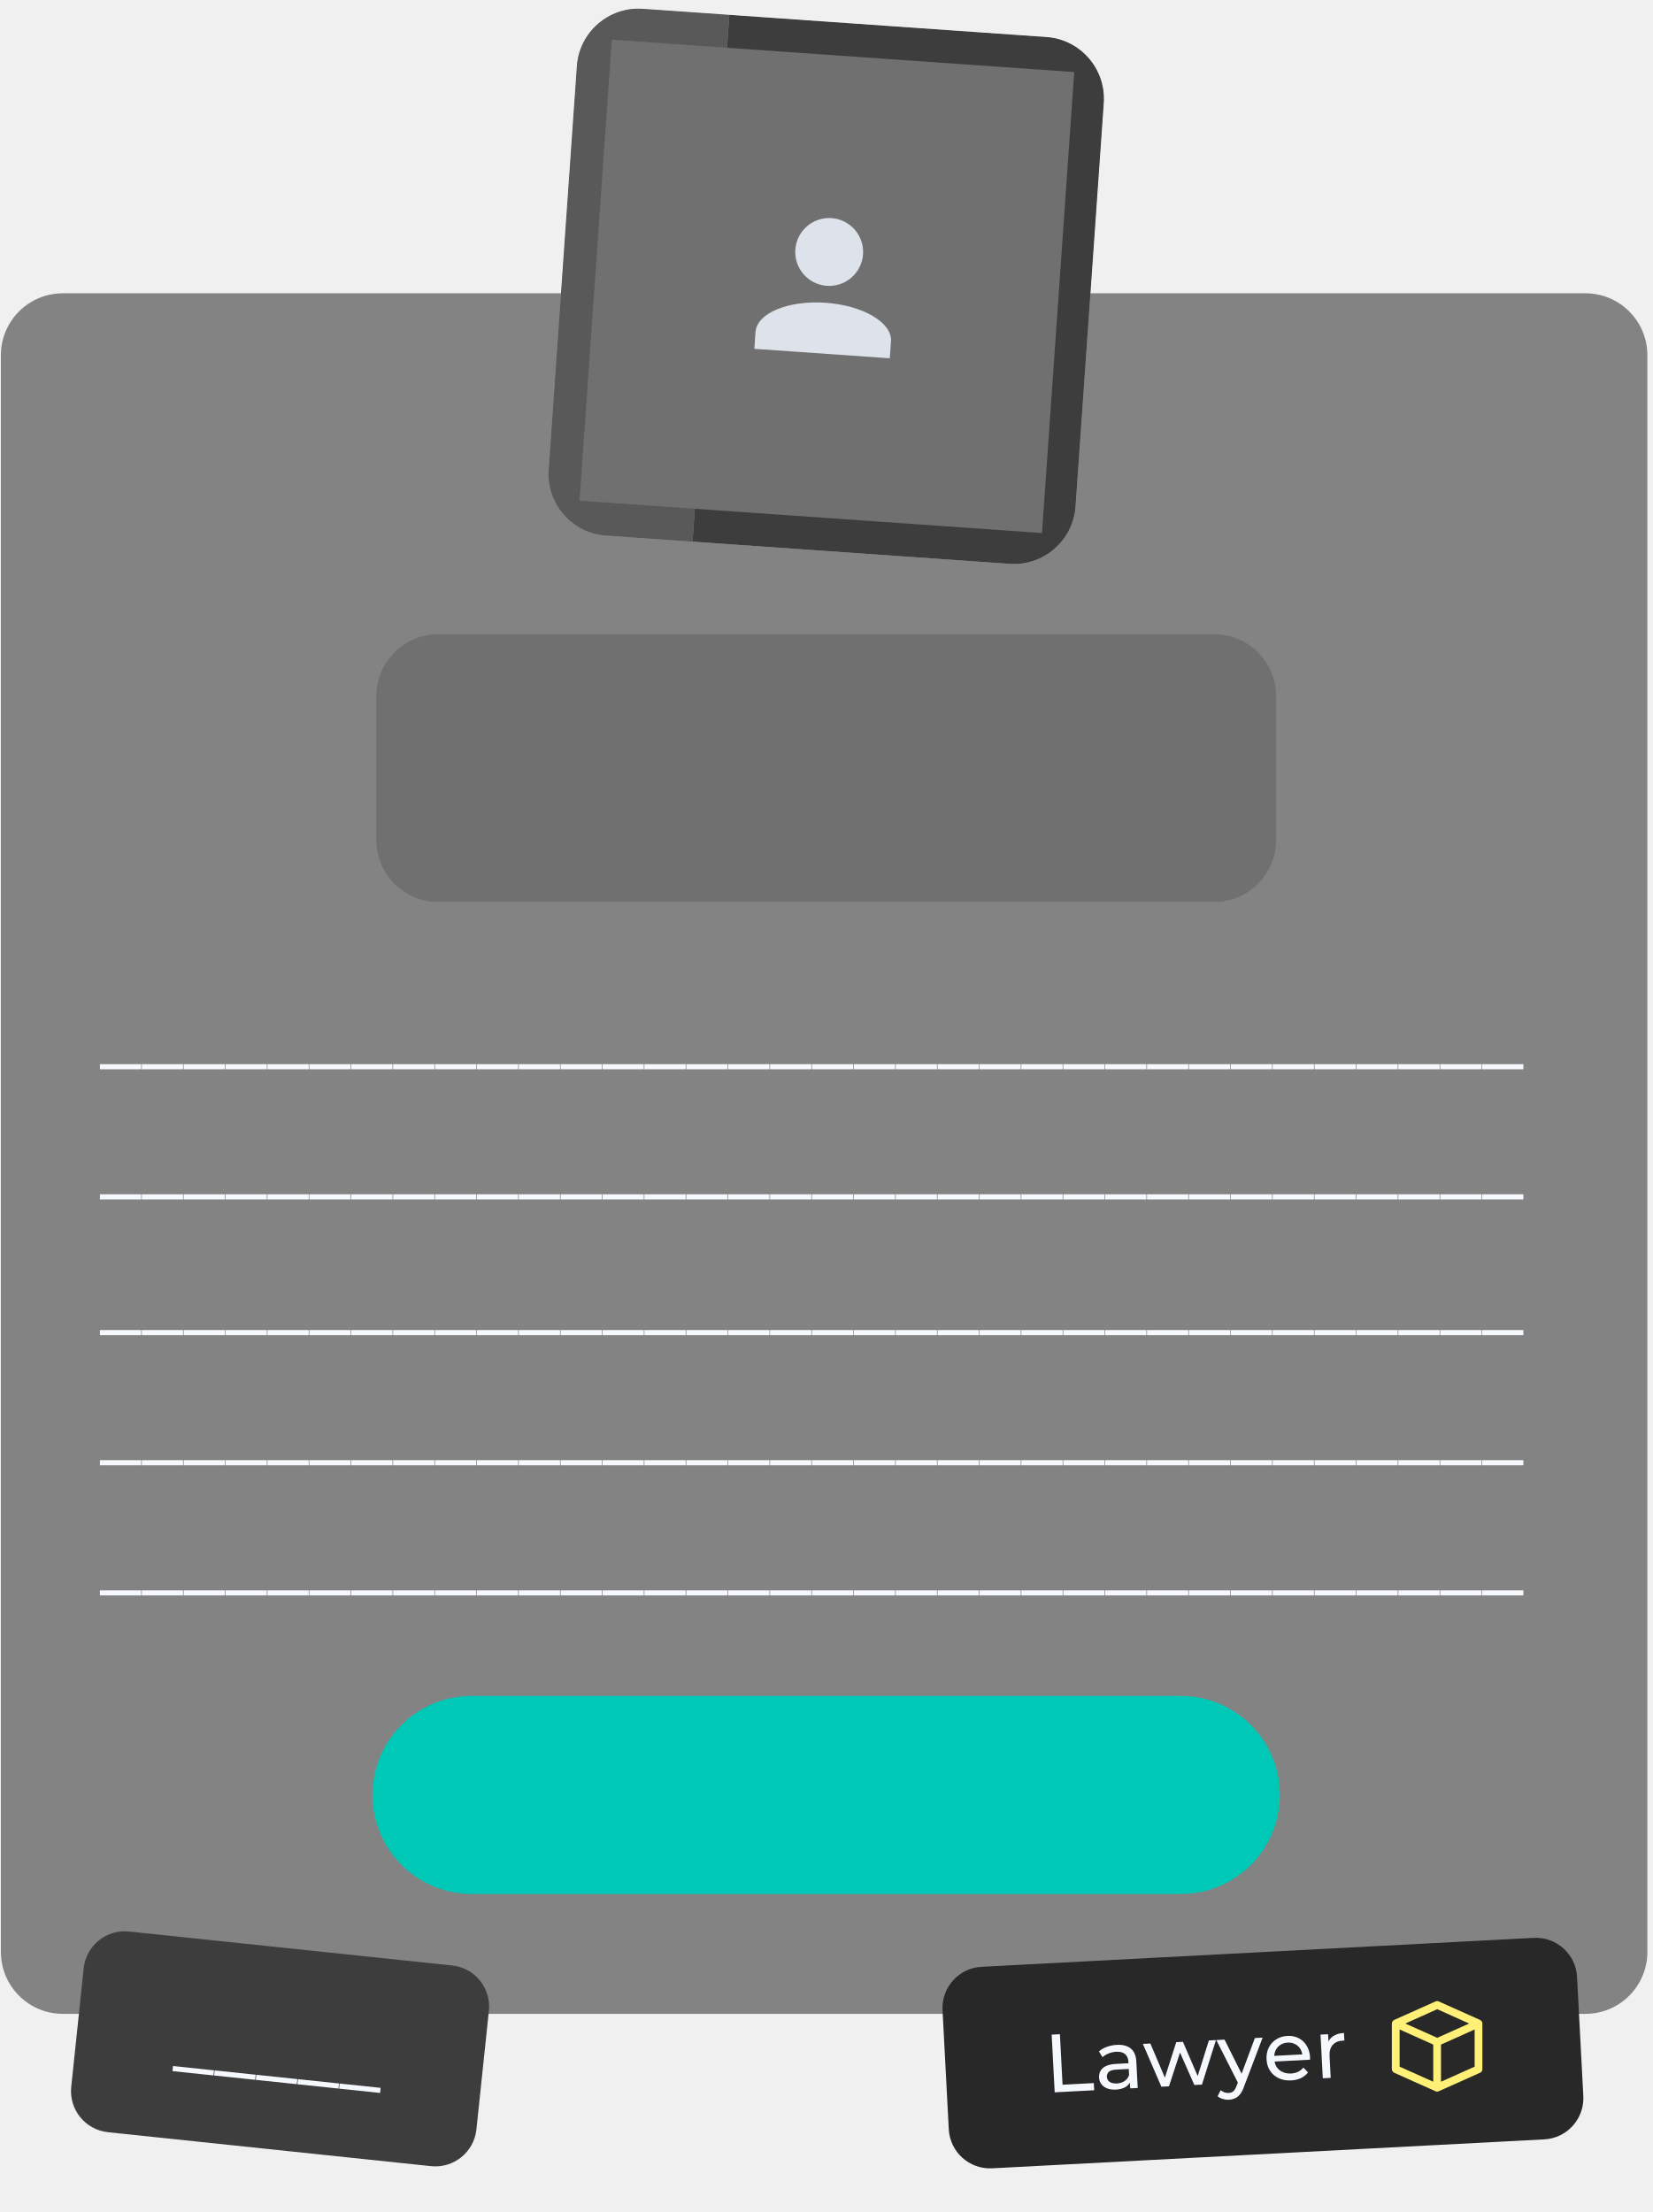
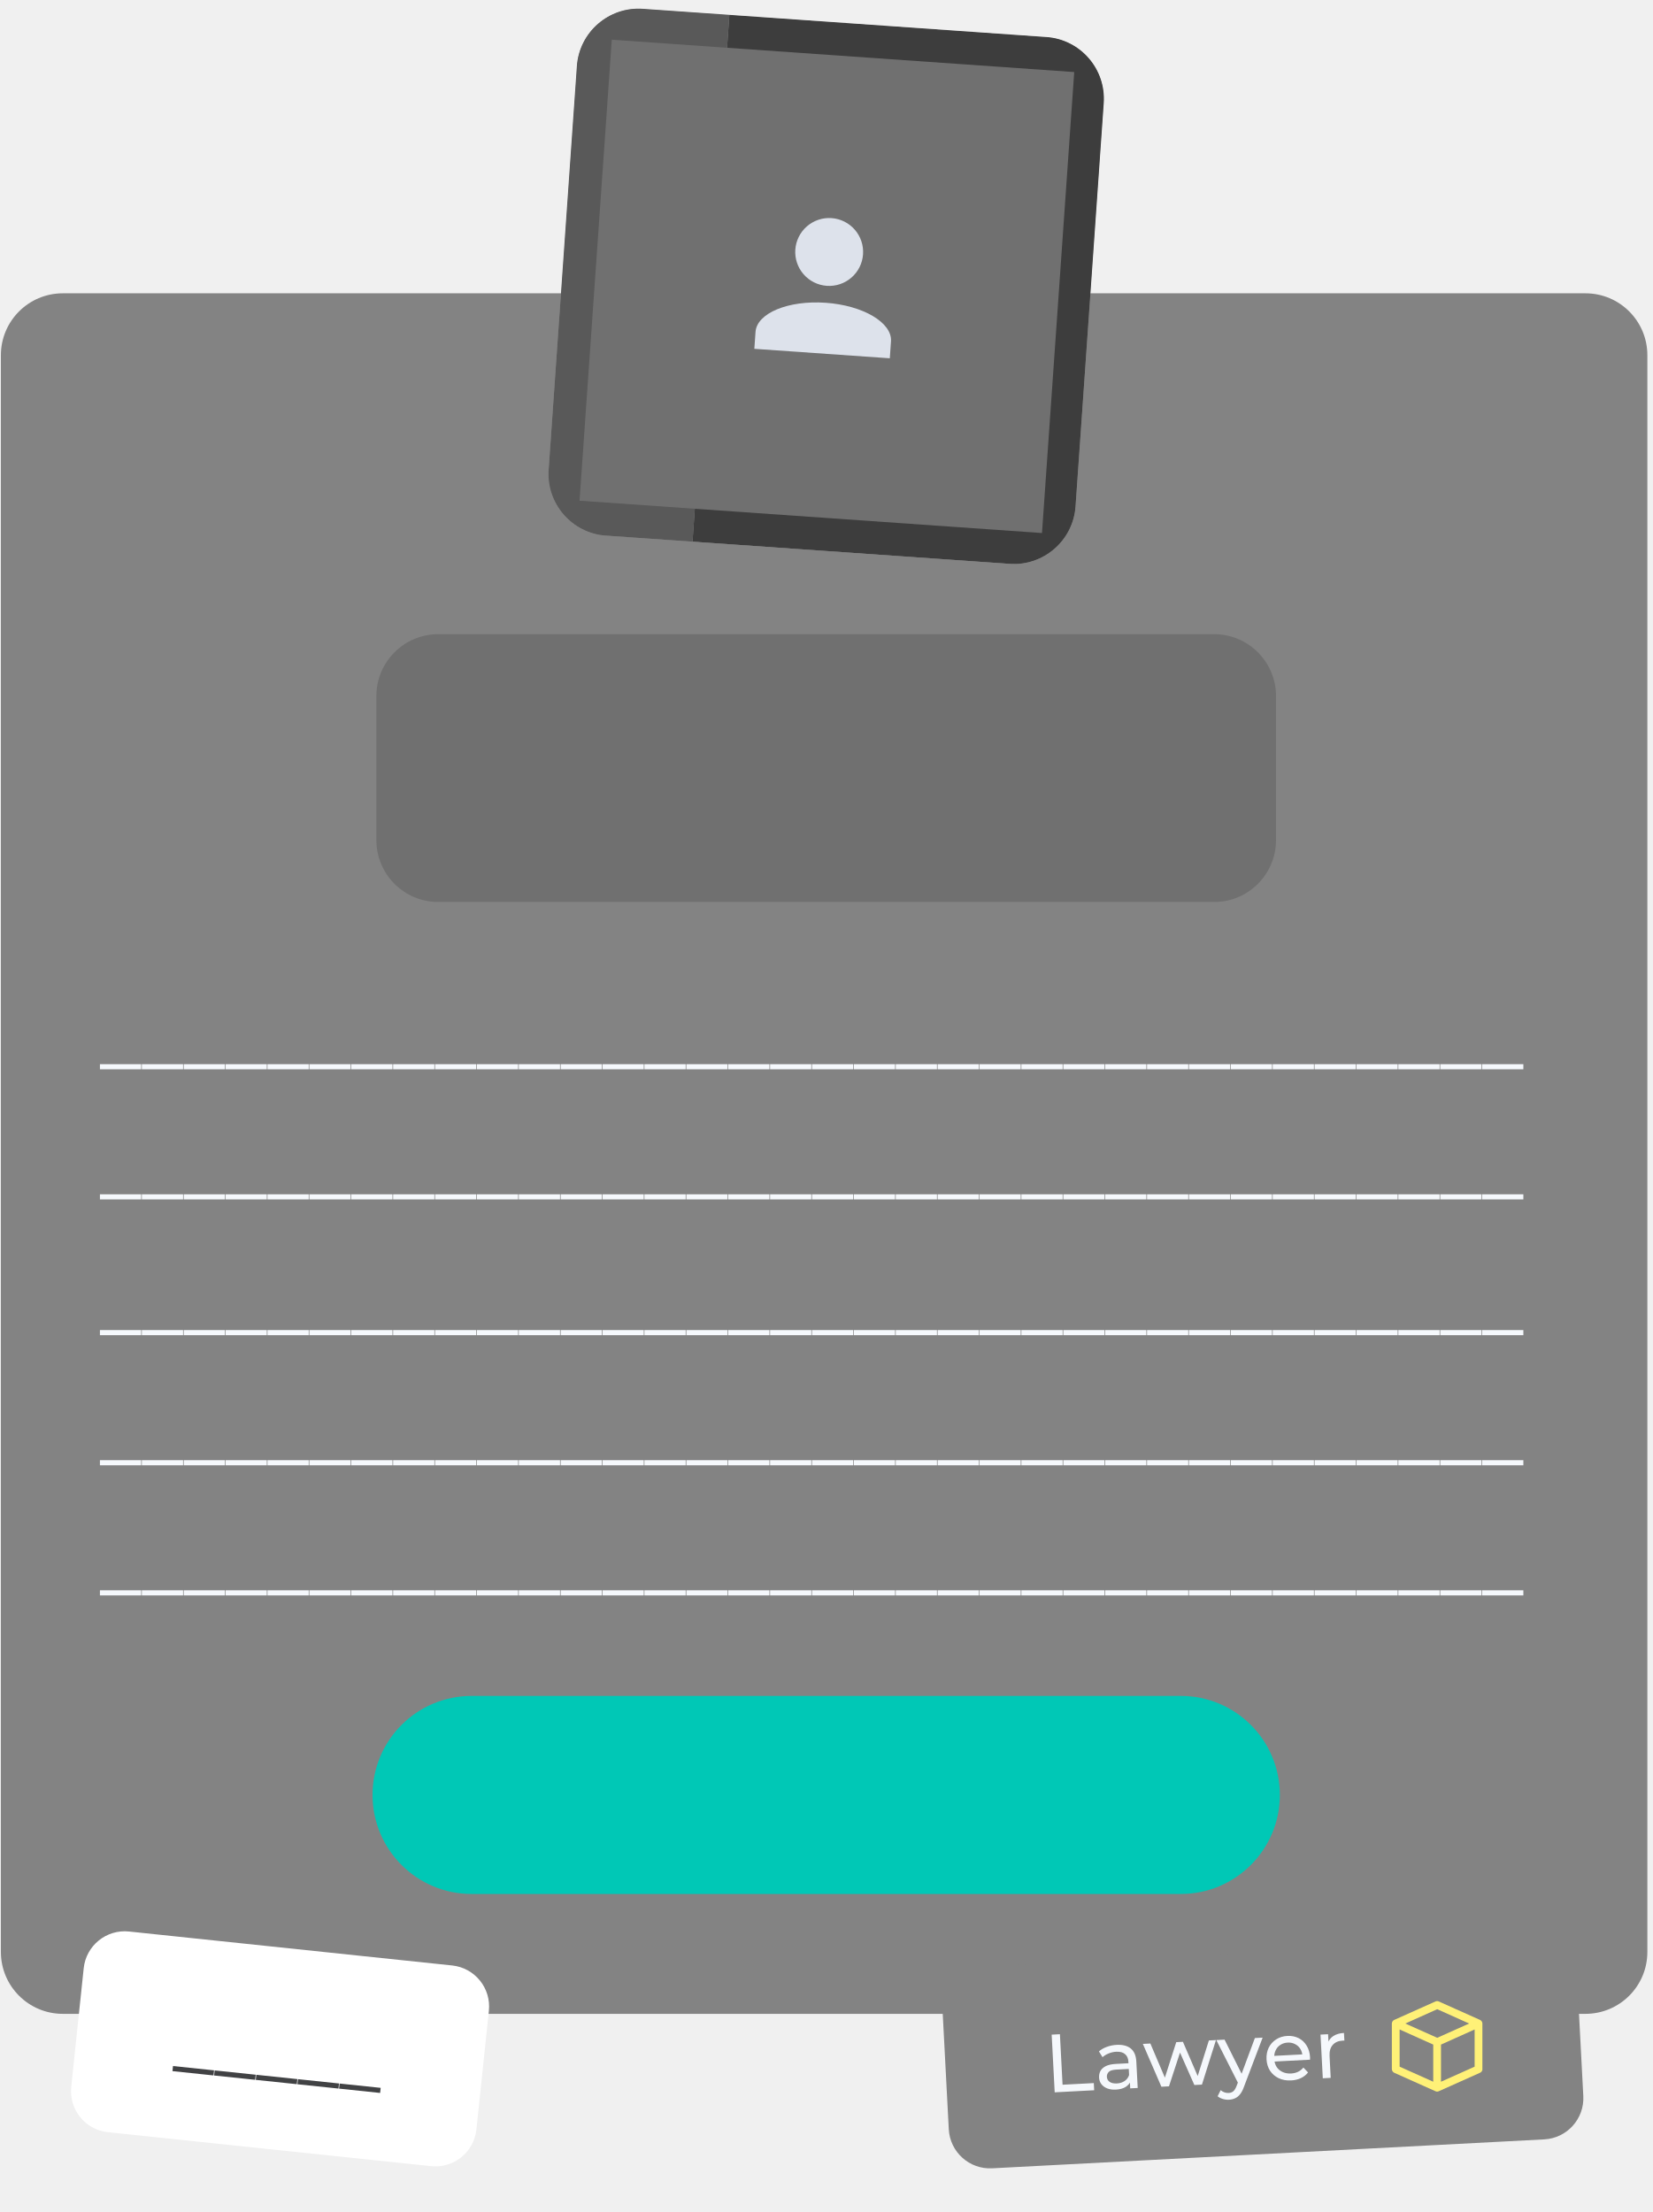
<svg xmlns="http://www.w3.org/2000/svg" width="292" height="391" viewBox="0 0 292 391" fill="none">
  <rect x="0.158" y="51.846" width="291" height="304.128" rx="10.94" fill="#838383" />
-   <rect x="15.556" y="340.658" width="72.007" height="35.669" rx="7.293" transform="rotate(6 15.5558 340.658)" fill="#3D3D3D" />
-   <path d="M30.482 366.097L30.577 365.198L37.83 365.96L37.736 366.86L30.482 366.097ZM37.844 366.871L37.939 365.972L45.192 366.734L45.098 367.633L37.844 366.871ZM45.206 367.645L45.301 366.745L52.554 367.508L52.46 368.407L45.206 367.645ZM52.569 368.419L52.663 367.519L59.916 368.282L59.822 369.181L52.569 368.419ZM59.931 369.192L60.025 368.293L67.278 369.055L67.184 369.955L59.931 369.192Z" fill="#F5F8FC" />
-   <rect x="166.205" y="348.039" width="112.301" height="35.669" rx="7.293" transform="rotate(-3 166.205 348.039)" fill="#282828" />
+   <rect x="15.556" y="340.658" width="72.007" height="35.669" rx="7.293" transform="rotate(6 15.5558 340.658)" fill="white" />
+   <path d="M30.482 366.097L30.577 365.198L37.83 365.96L37.736 366.86L30.482 366.097ZM37.844 366.871L37.939 365.972L45.192 366.734L45.098 367.633L37.844 366.871ZM45.206 367.645L45.301 366.745L52.554 367.508L52.46 368.407L45.206 367.645ZM52.569 368.419L52.663 367.519L59.916 368.282L59.822 369.181L52.569 368.419ZM59.931 369.192L60.025 368.293L67.278 369.055L67.184 369.955L59.931 369.192Z" fill="#414244" />
+   <rect x="166.205" y="348.039" width="112.301" height="35.669" rx="7.293" transform="rotate(-3 166.205 348.039)" fill="#838383" />
  <path d="M186.409 369.846L185.875 359.649L187.331 359.573L187.799 368.502L193.32 368.213L193.387 369.48L186.409 369.846ZM199.756 369.146L199.67 367.515L199.581 367.213L199.436 364.431C199.404 363.838 199.206 363.391 198.839 363.089C198.482 362.776 197.959 362.638 197.269 362.674C196.813 362.698 196.37 362.799 195.941 362.978C195.512 363.146 195.154 363.365 194.866 363.633L194.228 362.615C194.609 362.273 195.073 362.006 195.617 361.812C196.172 361.607 196.754 361.489 197.366 361.457C198.425 361.402 199.254 361.616 199.854 362.101C200.454 362.585 200.782 363.357 200.837 364.416L201.081 369.077L199.756 369.146ZM197.226 369.367C196.653 369.397 196.143 369.326 195.696 369.155C195.258 368.983 194.914 368.733 194.663 368.405C194.412 368.068 194.275 367.681 194.252 367.244C194.23 366.826 194.307 366.442 194.483 366.092C194.67 365.742 194.981 365.453 195.417 365.225C195.862 364.998 196.469 364.864 197.236 364.823L199.683 364.695L199.736 365.7L197.347 365.825C196.648 365.862 196.183 366.003 195.952 366.249C195.722 366.495 195.615 366.783 195.632 367.113C195.652 367.492 195.819 367.79 196.132 368.007C196.445 368.215 196.868 368.304 197.402 368.276C197.927 368.249 198.377 368.108 198.753 367.855C199.139 367.601 199.408 367.246 199.559 366.79L199.886 367.737C199.726 368.203 199.42 368.585 198.968 368.881C198.515 369.167 197.935 369.329 197.226 369.367ZM205.268 368.857L201.993 361.288L203.319 361.218L206.234 368.076L205.608 368.109L207.893 360.978L209.073 360.917L212.032 367.773L211.42 367.805L213.661 360.676L214.914 360.61L212.434 368.482L211.094 368.552L208.327 362.299L208.735 362.278L206.608 368.787L205.268 368.857ZM217.221 371.152C216.852 371.172 216.489 371.127 216.133 371.019C215.777 370.921 215.467 370.762 215.202 370.542L215.744 369.462C215.948 369.637 216.169 369.766 216.407 369.851C216.646 369.936 216.896 369.972 217.158 369.958C217.498 369.94 217.775 369.838 217.989 369.651C218.203 369.465 218.396 369.143 218.567 368.686L218.992 367.598L219.128 367.415L221.791 360.25L223.16 360.178L219.861 368.867C219.667 369.422 219.436 369.863 219.171 370.188C218.915 370.513 218.626 370.748 218.302 370.891C217.979 371.044 217.619 371.131 217.221 371.152ZM218.916 368.39L214.974 360.607L216.43 360.531L219.791 367.249L218.916 368.39ZM228.208 367.743C227.382 367.786 226.645 367.654 225.996 367.348C225.357 367.04 224.847 366.6 224.466 366.025C224.095 365.451 223.89 364.78 223.849 364.013C223.809 363.246 223.939 362.557 224.238 361.948C224.547 361.337 224.984 360.852 225.549 360.491C226.124 360.12 226.78 359.916 227.518 359.877C228.266 359.838 228.935 359.968 229.525 360.268C230.115 360.568 230.586 361.011 230.938 361.596C231.3 362.172 231.501 362.857 231.543 363.654C231.546 363.712 231.545 363.78 231.539 363.858C231.543 363.936 231.542 364.009 231.536 364.077L224.966 364.422L224.914 363.417L230.755 363.111L230.205 363.49C230.189 362.994 230.064 362.558 229.83 362.18C229.596 361.803 229.284 361.518 228.894 361.324C228.513 361.12 228.075 361.031 227.58 361.057C227.094 361.082 226.668 361.217 226.301 361.46C225.933 361.693 225.653 362.015 225.46 362.424C225.267 362.824 225.184 363.276 225.21 363.781L225.222 364.014C225.249 364.529 225.39 364.984 225.645 365.379C225.908 365.765 226.26 366.058 226.699 366.259C227.137 366.46 227.634 366.546 228.187 366.517C228.644 366.493 229.052 366.394 229.413 366.219C229.784 366.044 230.102 365.793 230.367 365.468L231.186 366.331C230.858 366.757 230.438 367.09 229.924 367.332C229.421 367.572 228.849 367.709 228.208 367.743ZM233.794 367.362L233.389 359.642L234.729 359.572L234.839 361.67L234.681 361.152C234.866 360.607 235.204 360.18 235.694 359.872C236.185 359.564 236.799 359.39 237.537 359.352L237.608 360.706C237.549 360.7 237.491 360.698 237.432 360.701C237.384 360.704 237.335 360.706 237.287 360.709C236.539 360.748 235.958 361.002 235.545 361.472C235.131 361.942 234.946 362.599 234.991 363.444L235.192 367.289L233.794 367.362Z" fill="#F5F8FC" />
  <path d="M262 365.851L262 357.685C262 357.58 261.975 357.476 261.927 357.383C261.86 357.238 261.743 357.121 261.598 357.054L254.284 353.78C254.195 353.74 254.098 353.719 254 353.719C253.902 353.719 253.806 353.74 253.717 353.78L246.403 357.054C246.285 357.113 246.185 357.203 246.115 357.314C246.044 357.425 246.004 357.553 246 357.685L246 365.75C246.007 365.881 246.048 366.008 246.118 366.118C246.189 366.229 246.287 366.319 246.403 366.381L253.717 369.655C253.805 369.697 253.902 369.719 254 369.719C254.098 369.719 254.195 369.697 254.284 369.655L261.598 366.381C261.704 366.333 261.796 366.259 261.866 366.166C261.936 366.074 261.982 365.965 262 365.851ZM247.372 358.736L253.315 361.406L253.315 367.972L247.372 365.311L247.372 358.736ZM254.686 361.406L260.629 358.736L260.629 365.311L254.686 367.972L254.686 361.406ZM254.019 355.152L259.66 357.685L254.019 360.209L248.377 357.685L254.019 355.152Z" fill="#FFF177" />
-   <g clip-path="url(#clip0_2954_5299)">
+   <g clip-path="url(#clip0_3016_8028)">
    <rect width="93.353" height="93.353" transform="translate(102.716 0.792969) rotate(4)" fill="#707070" />
-     <mask id="path-8-inside-1_2954_5299" fill="white">
+     <mask id="path-8-inside-1_3016_8028" fill="white">
      <path d="M102.716 0.793L128.907 2.624L122.395 95.751L96.204 93.919L102.716 0.793Z" />
    </mask>
-     <path d="M102.716 0.793L103.123 -5.027L97.302 -5.434L96.895 0.386L102.716 0.793ZM96.204 93.919L90.383 93.512L89.976 99.332L95.797 99.739L96.204 93.919ZM102.309 6.613L128.5 8.445L129.314 -3.196L103.123 -5.027L102.309 6.613ZM122.802 89.93L96.611 88.099L95.797 99.739L121.988 101.571L122.802 89.93ZM102.024 94.326L108.536 1.2L96.895 0.386L90.383 93.512L102.024 94.326Z" fill="#595959" mask="url(#path-8-inside-1_2954_5299)" />
-     <mask id="path-10-inside-2_2954_5299" fill="white">
+     <path d="M102.716 0.793L103.123 -5.027L97.302 -5.434L96.895 0.386L102.716 0.793ZM96.204 93.919L90.383 93.512L89.976 99.332L95.797 99.739L96.204 93.919ZM102.309 6.613L128.5 8.445L129.314 -3.196L103.123 -5.027L102.309 6.613ZM122.802 89.93L96.611 88.099L95.797 99.739L121.988 101.571L122.802 89.93ZM102.024 94.326L108.536 1.2L96.895 0.386L90.383 93.512L102.024 94.326Z" fill="#595959" mask="url(#path-8-inside-1_3016_8028)" />
+     <mask id="path-10-inside-2_3016_8028" fill="white">
      <path d="M128.907 2.625L196.088 7.323L189.576 100.449L122.395 95.751L128.907 2.625Z" />
    </mask>
-     <path d="M196.088 7.323L201.908 7.73L202.315 1.909L196.495 1.502L196.088 7.323ZM189.576 100.449L189.169 106.269L194.989 106.676L195.396 100.856L189.576 100.449ZM128.5 8.445L195.681 13.143L196.495 1.502L129.314 -3.195L128.5 8.445ZM190.268 6.916L183.756 100.042L195.396 100.856L201.908 7.73L190.268 6.916ZM189.983 94.628L122.802 89.931L121.988 101.571L189.169 106.269L189.983 94.628Z" fill="#3D3D3D" mask="url(#path-10-inside-2_2954_5299)" />
+     <path d="M196.088 7.323L201.908 7.73L202.315 1.909L196.495 1.502L196.088 7.323ZM189.576 100.449L189.169 106.269L194.989 106.676L195.396 100.856L189.576 100.449ZM128.5 8.445L195.681 13.143L196.495 1.502L129.314 -3.195L128.5 8.445ZM190.268 6.916L183.756 100.042L195.396 100.856L201.908 7.73L190.268 6.916ZM189.983 94.628L122.802 89.931L121.988 101.571L189.169 106.269L189.983 94.628Z" fill="#3D3D3D" mask="url(#path-10-inside-2_3016_8028)" />
    <path d="M146.97 38.554C148.557 38.665 150.035 39.402 151.079 40.603C152.123 41.804 152.647 43.37 152.536 44.958C152.425 46.545 151.688 48.023 150.487 49.068C149.286 50.111 147.72 50.636 146.132 50.525C144.545 50.414 143.067 49.677 142.023 48.476C140.979 47.275 140.455 45.708 140.566 44.121C140.677 42.533 141.414 41.055 142.615 40.011C143.816 38.967 145.382 38.443 146.97 38.554ZM145.923 53.517C152.537 53.98 157.707 57.033 157.475 60.34L157.266 63.333L133.325 61.658L133.534 58.666C133.765 55.359 139.309 53.055 145.923 53.517Z" fill="#DDE2EB" />
  </g>
  <rect x="66.519" y="112.1" width="159.008" height="47.338" rx="10.94" fill="#707070" />
  <path d="M17.662 189.012V188.107H24.955V189.012H17.662ZM25.065 189.012V188.107H32.358V189.012H25.065ZM32.467 189.012V188.107H39.761V189.012H32.467ZM39.87 189.012V188.107H47.163V189.012H39.87ZM47.273 189.012V188.107H54.566V189.012H47.273ZM54.675 189.012V188.107H61.968V189.012H54.675ZM62.078 189.012V188.107H69.371V189.012H62.078ZM69.48 189.012V188.107H76.774V189.012H69.48ZM76.883 189.012V188.107H84.176V189.012H76.883ZM84.286 189.012V188.107H91.579V189.012H84.286ZM91.688 189.012V188.107H98.981V189.012H91.688ZM99.091 189.012V188.107H106.384V189.012H99.091ZM106.494 189.012V188.107H113.787V189.012H106.494ZM113.896 189.012V188.107H121.189V189.012H113.896ZM121.299 189.012V188.107H128.592V189.012H121.299ZM128.701 189.012V188.107H135.995V189.012H128.701ZM136.104 189.012V188.107H143.397V189.012H136.104ZM143.507 189.012V188.107H150.8V189.012H143.507ZM150.909 189.012V188.107H158.203V189.012H150.909ZM158.312 189.012V188.107H165.605V189.012H158.312ZM165.715 189.012V188.107H173.008V189.012H165.715ZM173.117 189.012V188.107H180.41V189.012H173.117ZM180.52 189.012V188.107H187.813V189.012H180.52ZM187.923 189.012V188.107H195.216V189.012H187.923ZM195.325 189.012V188.107H202.618V189.012H195.325ZM202.728 189.012V188.107H210.021V189.012H202.728ZM210.13 189.012V188.107H217.424V189.012H210.13ZM217.533 189.012V188.107H224.826V189.012H217.533ZM224.936 189.012V188.107H232.229V189.012H224.936ZM232.338 189.012V188.107H239.632V189.012H232.338ZM239.741 189.012V188.107H247.034V189.012H239.741ZM247.144 189.012V188.107H254.437V189.012H247.144ZM254.546 189.012V188.107H261.839V189.012H254.546ZM261.949 189.012V188.107H269.242V189.012H261.949ZM17.662 212.012V211.107H24.955V212.012H17.662ZM25.065 212.012V211.107H32.358V212.012H25.065ZM32.467 212.012V211.107H39.761V212.012H32.467ZM39.87 212.012V211.107H47.163V212.012H39.87ZM47.273 212.012V211.107H54.566V212.012H47.273ZM54.675 212.012V211.107H61.968V212.012H54.675ZM62.078 212.012V211.107H69.371V212.012H62.078ZM69.48 212.012V211.107H76.774V212.012H69.48ZM76.883 212.012V211.107H84.176V212.012H76.883ZM84.286 212.012V211.107H91.579V212.012H84.286ZM91.688 212.012V211.107H98.981V212.012H91.688ZM99.091 212.012V211.107H106.384V212.012H99.091ZM106.494 212.012V211.107H113.787V212.012H106.494ZM113.896 212.012V211.107H121.189V212.012H113.896ZM121.299 212.012V211.107H128.592V212.012H121.299ZM128.701 212.012V211.107H135.995V212.012H128.701ZM136.104 212.012V211.107H143.397V212.012H136.104ZM143.507 212.012V211.107H150.8V212.012H143.507ZM150.909 212.012V211.107H158.203V212.012H150.909ZM158.312 212.012V211.107H165.605V212.012H158.312ZM165.715 212.012V211.107H173.008V212.012H165.715ZM173.117 212.012V211.107H180.41V212.012H173.117ZM180.52 212.012V211.107H187.813V212.012H180.52ZM187.923 212.012V211.107H195.216V212.012H187.923ZM195.325 212.012V211.107H202.618V212.012H195.325ZM202.728 212.012V211.107H210.021V212.012H202.728ZM210.13 212.012V211.107H217.424V212.012H210.13ZM217.533 212.012V211.107H224.826V212.012H217.533ZM224.936 212.012V211.107H232.229V212.012H224.936ZM232.338 212.012V211.107H239.632V212.012H232.338ZM239.741 212.012V211.107H247.034V212.012H239.741ZM247.144 212.012V211.107H254.437V212.012H247.144ZM254.546 212.012V211.107H261.839V212.012H254.546ZM261.949 212.012V211.107H269.242V212.012H261.949ZM17.662 236.012V235.107H24.955V236.012H17.662ZM25.065 236.012V235.107H32.358V236.012H25.065ZM32.467 236.012V235.107H39.761V236.012H32.467ZM39.87 236.012V235.107H47.163V236.012H39.87ZM47.273 236.012V235.107H54.566V236.012H47.273ZM54.675 236.012V235.107H61.968V236.012H54.675ZM62.078 236.012V235.107H69.371V236.012H62.078ZM69.48 236.012V235.107H76.774V236.012H69.48ZM76.883 236.012V235.107H84.176V236.012H76.883ZM84.286 236.012V235.107H91.579V236.012H84.286ZM91.688 236.012V235.107H98.981V236.012H91.688ZM99.091 236.012V235.107H106.384V236.012H99.091ZM106.494 236.012V235.107H113.787V236.012H106.494ZM113.896 236.012V235.107H121.189V236.012H113.896ZM121.299 236.012V235.107H128.592V236.012H121.299ZM128.701 236.012V235.107H135.995V236.012H128.701ZM136.104 236.012V235.107H143.397V236.012H136.104ZM143.507 236.012V235.107H150.8V236.012H143.507ZM150.909 236.012V235.107H158.203V236.012H150.909ZM158.312 236.012V235.107H165.605V236.012H158.312ZM165.715 236.012V235.107H173.008V236.012H165.715ZM173.117 236.012V235.107H180.41V236.012H173.117ZM180.52 236.012V235.107H187.813V236.012H180.52ZM187.923 236.012V235.107H195.216V236.012H187.923ZM195.325 236.012V235.107H202.618V236.012H195.325ZM202.728 236.012V235.107H210.021V236.012H202.728ZM210.13 236.012V235.107H217.424V236.012H210.13ZM217.533 236.012V235.107H224.826V236.012H217.533ZM224.936 236.012V235.107H232.229V236.012H224.936ZM232.338 236.012V235.107H239.632V236.012H232.338ZM239.741 236.012V235.107H247.034V236.012H239.741ZM247.144 236.012V235.107H254.437V236.012H247.144ZM254.546 236.012V235.107H261.839V236.012H254.546ZM261.949 236.012V235.107H269.242V236.012H261.949ZM17.662 259.012V258.107H24.955V259.012H17.662ZM25.065 259.012V258.107H32.358V259.012H25.065ZM32.467 259.012V258.107H39.761V259.012H32.467ZM39.87 259.012V258.107H47.163V259.012H39.87ZM47.273 259.012V258.107H54.566V259.012H47.273ZM54.675 259.012V258.107H61.968V259.012H54.675ZM62.078 259.012V258.107H69.371V259.012H62.078ZM69.48 259.012V258.107H76.774V259.012H69.48ZM76.883 259.012V258.107H84.176V259.012H76.883ZM84.286 259.012V258.107H91.579V259.012H84.286ZM91.688 259.012V258.107H98.981V259.012H91.688ZM99.091 259.012V258.107H106.384V259.012H99.091ZM106.494 259.012V258.107H113.787V259.012H106.494ZM113.896 259.012V258.107H121.189V259.012H113.896ZM121.299 259.012V258.107H128.592V259.012H121.299ZM128.701 259.012V258.107H135.995V259.012H128.701ZM136.104 259.012V258.107H143.397V259.012H136.104ZM143.507 259.012V258.107H150.8V259.012H143.507ZM150.909 259.012V258.107H158.203V259.012H150.909ZM158.312 259.012V258.107H165.605V259.012H158.312ZM165.715 259.012V258.107H173.008V259.012H165.715ZM173.117 259.012V258.107H180.41V259.012H173.117ZM180.52 259.012V258.107H187.813V259.012H180.52ZM187.923 259.012V258.107H195.216V259.012H187.923ZM195.325 259.012V258.107H202.618V259.012H195.325ZM202.728 259.012V258.107H210.021V259.012H202.728ZM210.13 259.012V258.107H217.424V259.012H210.13ZM217.533 259.012V258.107H224.826V259.012H217.533ZM224.936 259.012V258.107H232.229V259.012H224.936ZM232.338 259.012V258.107H239.632V259.012H232.338ZM239.741 259.012V258.107H247.034V259.012H239.741ZM247.144 259.012V258.107H254.437V259.012H247.144ZM254.546 259.012V258.107H261.839V259.012H254.546ZM261.949 259.012V258.107H269.242V259.012H261.949ZM17.662 282.012V281.107H24.955V282.012H17.662ZM25.065 282.012V281.107H32.358V282.012H25.065ZM32.467 282.012V281.107H39.761V282.012H32.467ZM39.87 282.012V281.107H47.163V282.012H39.87ZM47.273 282.012V281.107H54.566V282.012H47.273ZM54.675 282.012V281.107H61.968V282.012H54.675ZM62.078 282.012V281.107H69.371V282.012H62.078ZM69.48 282.012V281.107H76.774V282.012H69.48ZM76.883 282.012V281.107H84.176V282.012H76.883ZM84.286 282.012V281.107H91.579V282.012H84.286ZM91.688 282.012V281.107H98.981V282.012H91.688ZM99.091 282.012V281.107H106.384V282.012H99.091ZM106.494 282.012V281.107H113.787V282.012H106.494ZM113.896 282.012V281.107H121.189V282.012H113.896ZM121.299 282.012V281.107H128.592V282.012H121.299ZM128.701 282.012V281.107H135.995V282.012H128.701ZM136.104 282.012V281.107H143.397V282.012H136.104ZM143.507 282.012V281.107H150.8V282.012H143.507ZM150.909 282.012V281.107H158.203V282.012H150.909ZM158.312 282.012V281.107H165.605V282.012H158.312ZM165.715 282.012V281.107H173.008V282.012H165.715ZM173.117 282.012V281.107H180.41V282.012H173.117ZM180.52 282.012V281.107H187.813V282.012H180.52ZM187.923 282.012V281.107H195.216V282.012H187.923ZM195.325 282.012V281.107H202.618V282.012H195.325ZM202.728 282.012V281.107H210.021V282.012H202.728ZM210.13 282.012V281.107H217.424V282.012H210.13ZM217.533 282.012V281.107H224.826V282.012H217.533ZM224.936 282.012V281.107H232.229V282.012H224.936ZM232.338 282.012V281.107H239.632V282.012H232.338ZM239.741 282.012V281.107H247.034V282.012H239.741ZM247.144 282.012V281.107H254.437V282.012H247.144ZM254.546 282.012V281.107H261.839V282.012H254.546ZM261.949 282.012V281.107H269.242V282.012H261.949Z" fill="#F5F8FC" />
  <rect x="65.843" y="299.777" width="160.36" height="35.008" rx="17.504" fill="#00C8B6" />
  <defs>
-     <clipPath id="clip0_2954_5299">
+     <clipPath id="clip0_3016_8028">
      <rect x="102.716" y="0.793" width="93.353" height="93.353" rx="10.94" transform="rotate(4 102.716 0.792969)" fill="white" />
    </clipPath>
  </defs>
</svg>
